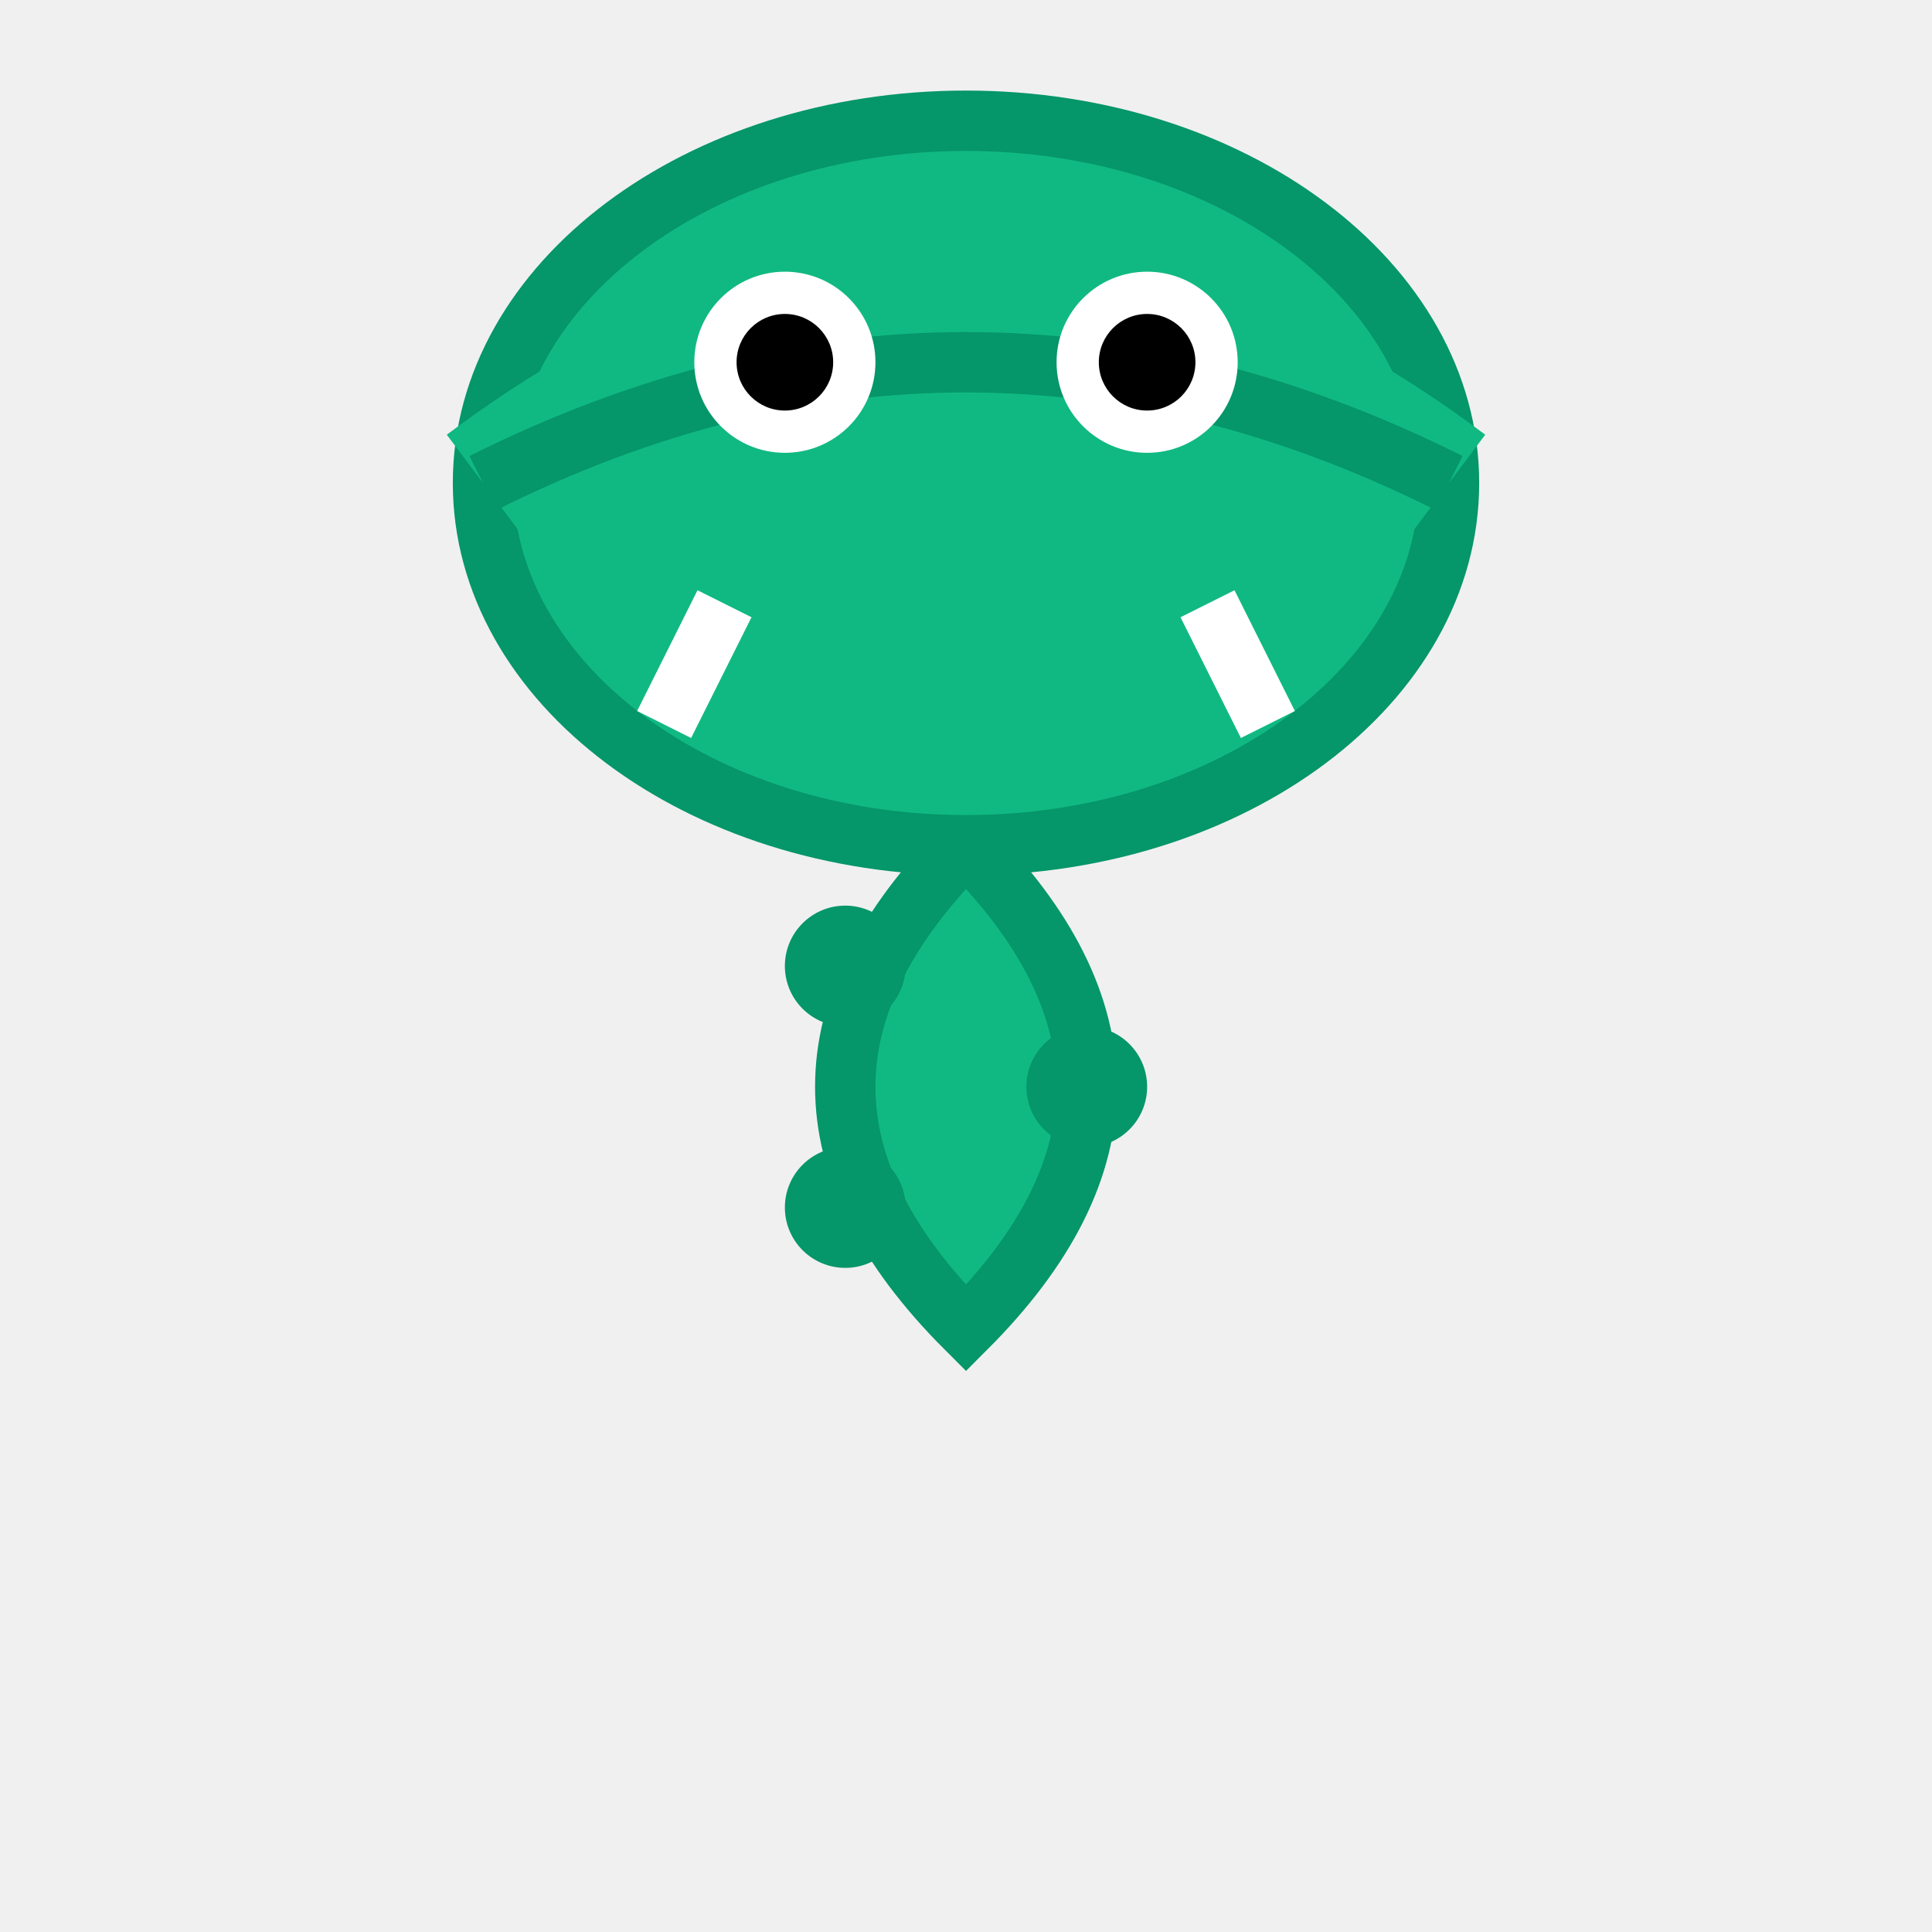
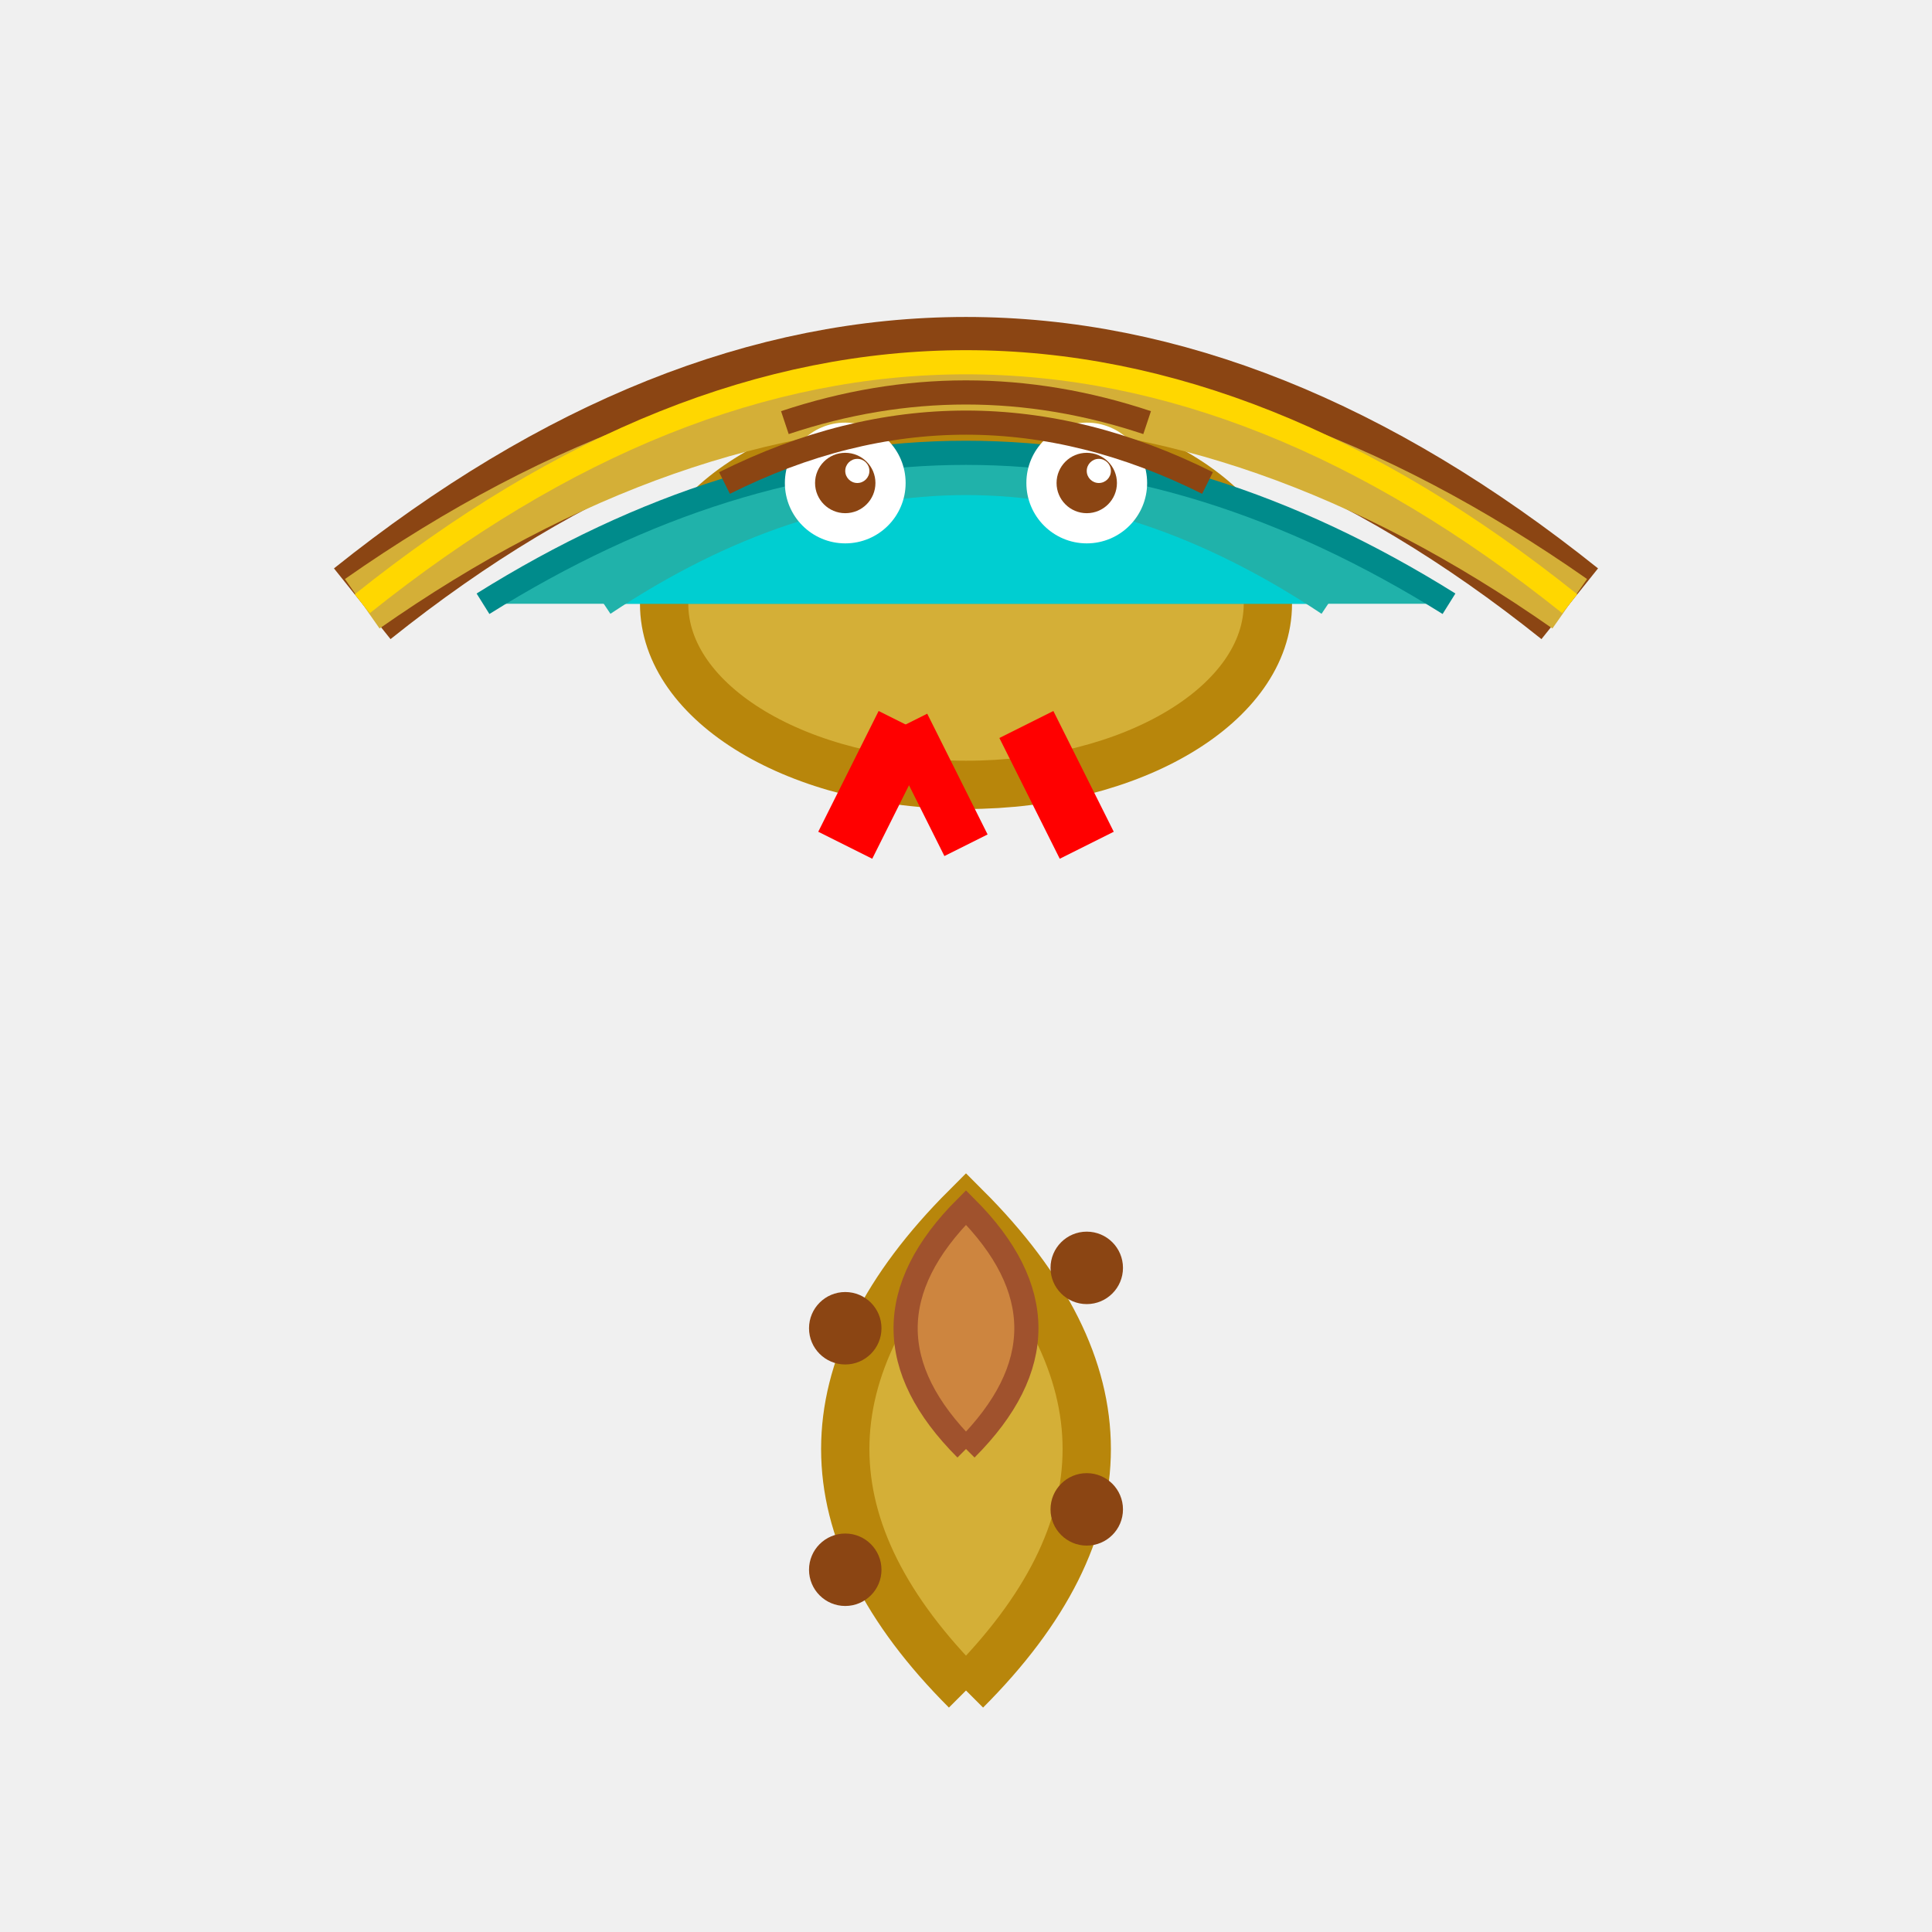
<svg xmlns="http://www.w3.org/2000/svg" width="32" height="32" viewBox="0 0 32 32" fill="none">
-   <ellipse cx="16" cy="8" rx="8" ry="6" fill="#10b981" stroke="#059669" stroke-width="1" />
-   <path d="M8 8 Q16 2 24 8" stroke="#10b981" stroke-width="2" fill="none" />
-   <path d="M8 8 Q16 4 24 8" stroke="#059669" stroke-width="1" fill="none" />
-   <circle cx="13" cy="6" r="1.5" fill="#ffffff" />
-   <circle cx="19" cy="6" r="1.5" fill="#ffffff" />
-   <circle cx="13" cy="6" r="0.8" fill="#000000" />
-   <circle cx="19" cy="6" r="0.8" fill="#000000" />
-   <path d="M12 10 L11 12" stroke="#ffffff" stroke-width="1" />
-   <path d="M20 10 L21 12" stroke="#ffffff" stroke-width="1" />
-   <path d="M16 14 Q12 18 16 22 Q20 18 16 14" fill="#10b981" stroke="#059669" stroke-width="1" />
-   <circle cx="14" cy="16" r="1" fill="#059669" />
-   <circle cx="18" cy="18" r="1" fill="#059669" />
-   <circle cx="14" cy="20" r="1" fill="#059669" />
+   <path d="M16 28 Q12 24 16 20 Q20 24 16 28" fill="#D4AF37" stroke="#B8860B" stroke-width="0.8" />
+   <path d="M16 24 Q14 22 16 20 Q18 22 16 24" fill="#CD853F" stroke="#A0522D" stroke-width="0.4" />
+   <ellipse cx="16" cy="10" rx="5" ry="3" fill="#D4AF37" stroke="#B8860B" stroke-width="0.8" />
+   <path d="M6 10 Q16 2 26 10" stroke="#8B4513" stroke-width="1.5" fill="none" />
+   <path d="M6 10 Q16 3 26 10" stroke="#D4AF37" stroke-width="1" fill="none" />
+   <path d="M8 10 Q16 5 24 10" fill="#20B2AA" stroke="#008B8B" stroke-width="0.4" />
+   <path d="M10 10 Q16 6 22 10" fill="#00CED1" stroke="#20B2AA" stroke-width="0.4" />
+   <path d="M6 10 Q16 2 26 10" stroke="#FFD700" stroke-width="0.4" fill="none" />
+   <circle cx="14" cy="8" r="1" fill="#FFFFFF" />
+   <circle cx="18" cy="8" r="1" fill="#FFFFFF" />
+   <circle cx="14" cy="8" r="0.5" fill="#8B4513" />
+   <circle cx="18" cy="8" r="0.5" fill="#8B4513" />
+   <circle cx="14.2" cy="7.8" r="0.2" fill="#FFFFFF" />
+   <circle cx="18.2" cy="7.8" r="0.2" fill="#FFFFFF" />
+   <path d="M15 12 L14 14" stroke="#FF0000" stroke-width="1" fill="none" />
+   <path d="M17 12 L18 14" stroke="#FF0000" stroke-width="1" fill="none" />
+   <path d="M15 12 L16 14" stroke="#FF0000" stroke-width="0.8" fill="none" />
+   <path d="M13 7 Q16 6 19 7" stroke="#8B4513" stroke-width="0.4" fill="none" />
+   <path d="M12 8 Q16 6 20 8" stroke="#8B4513" stroke-width="0.4" fill="none" />
+   <circle cx="14" cy="22" r="0.6" fill="#8B4513" />
+   <circle cx="18" cy="21" r="0.6" fill="#8B4513" />
+   <circle cx="14" cy="26" r="0.6" fill="#8B4513" />
+   <circle cx="18" cy="25" r="0.6" fill="#8B4513" />
</svg>
